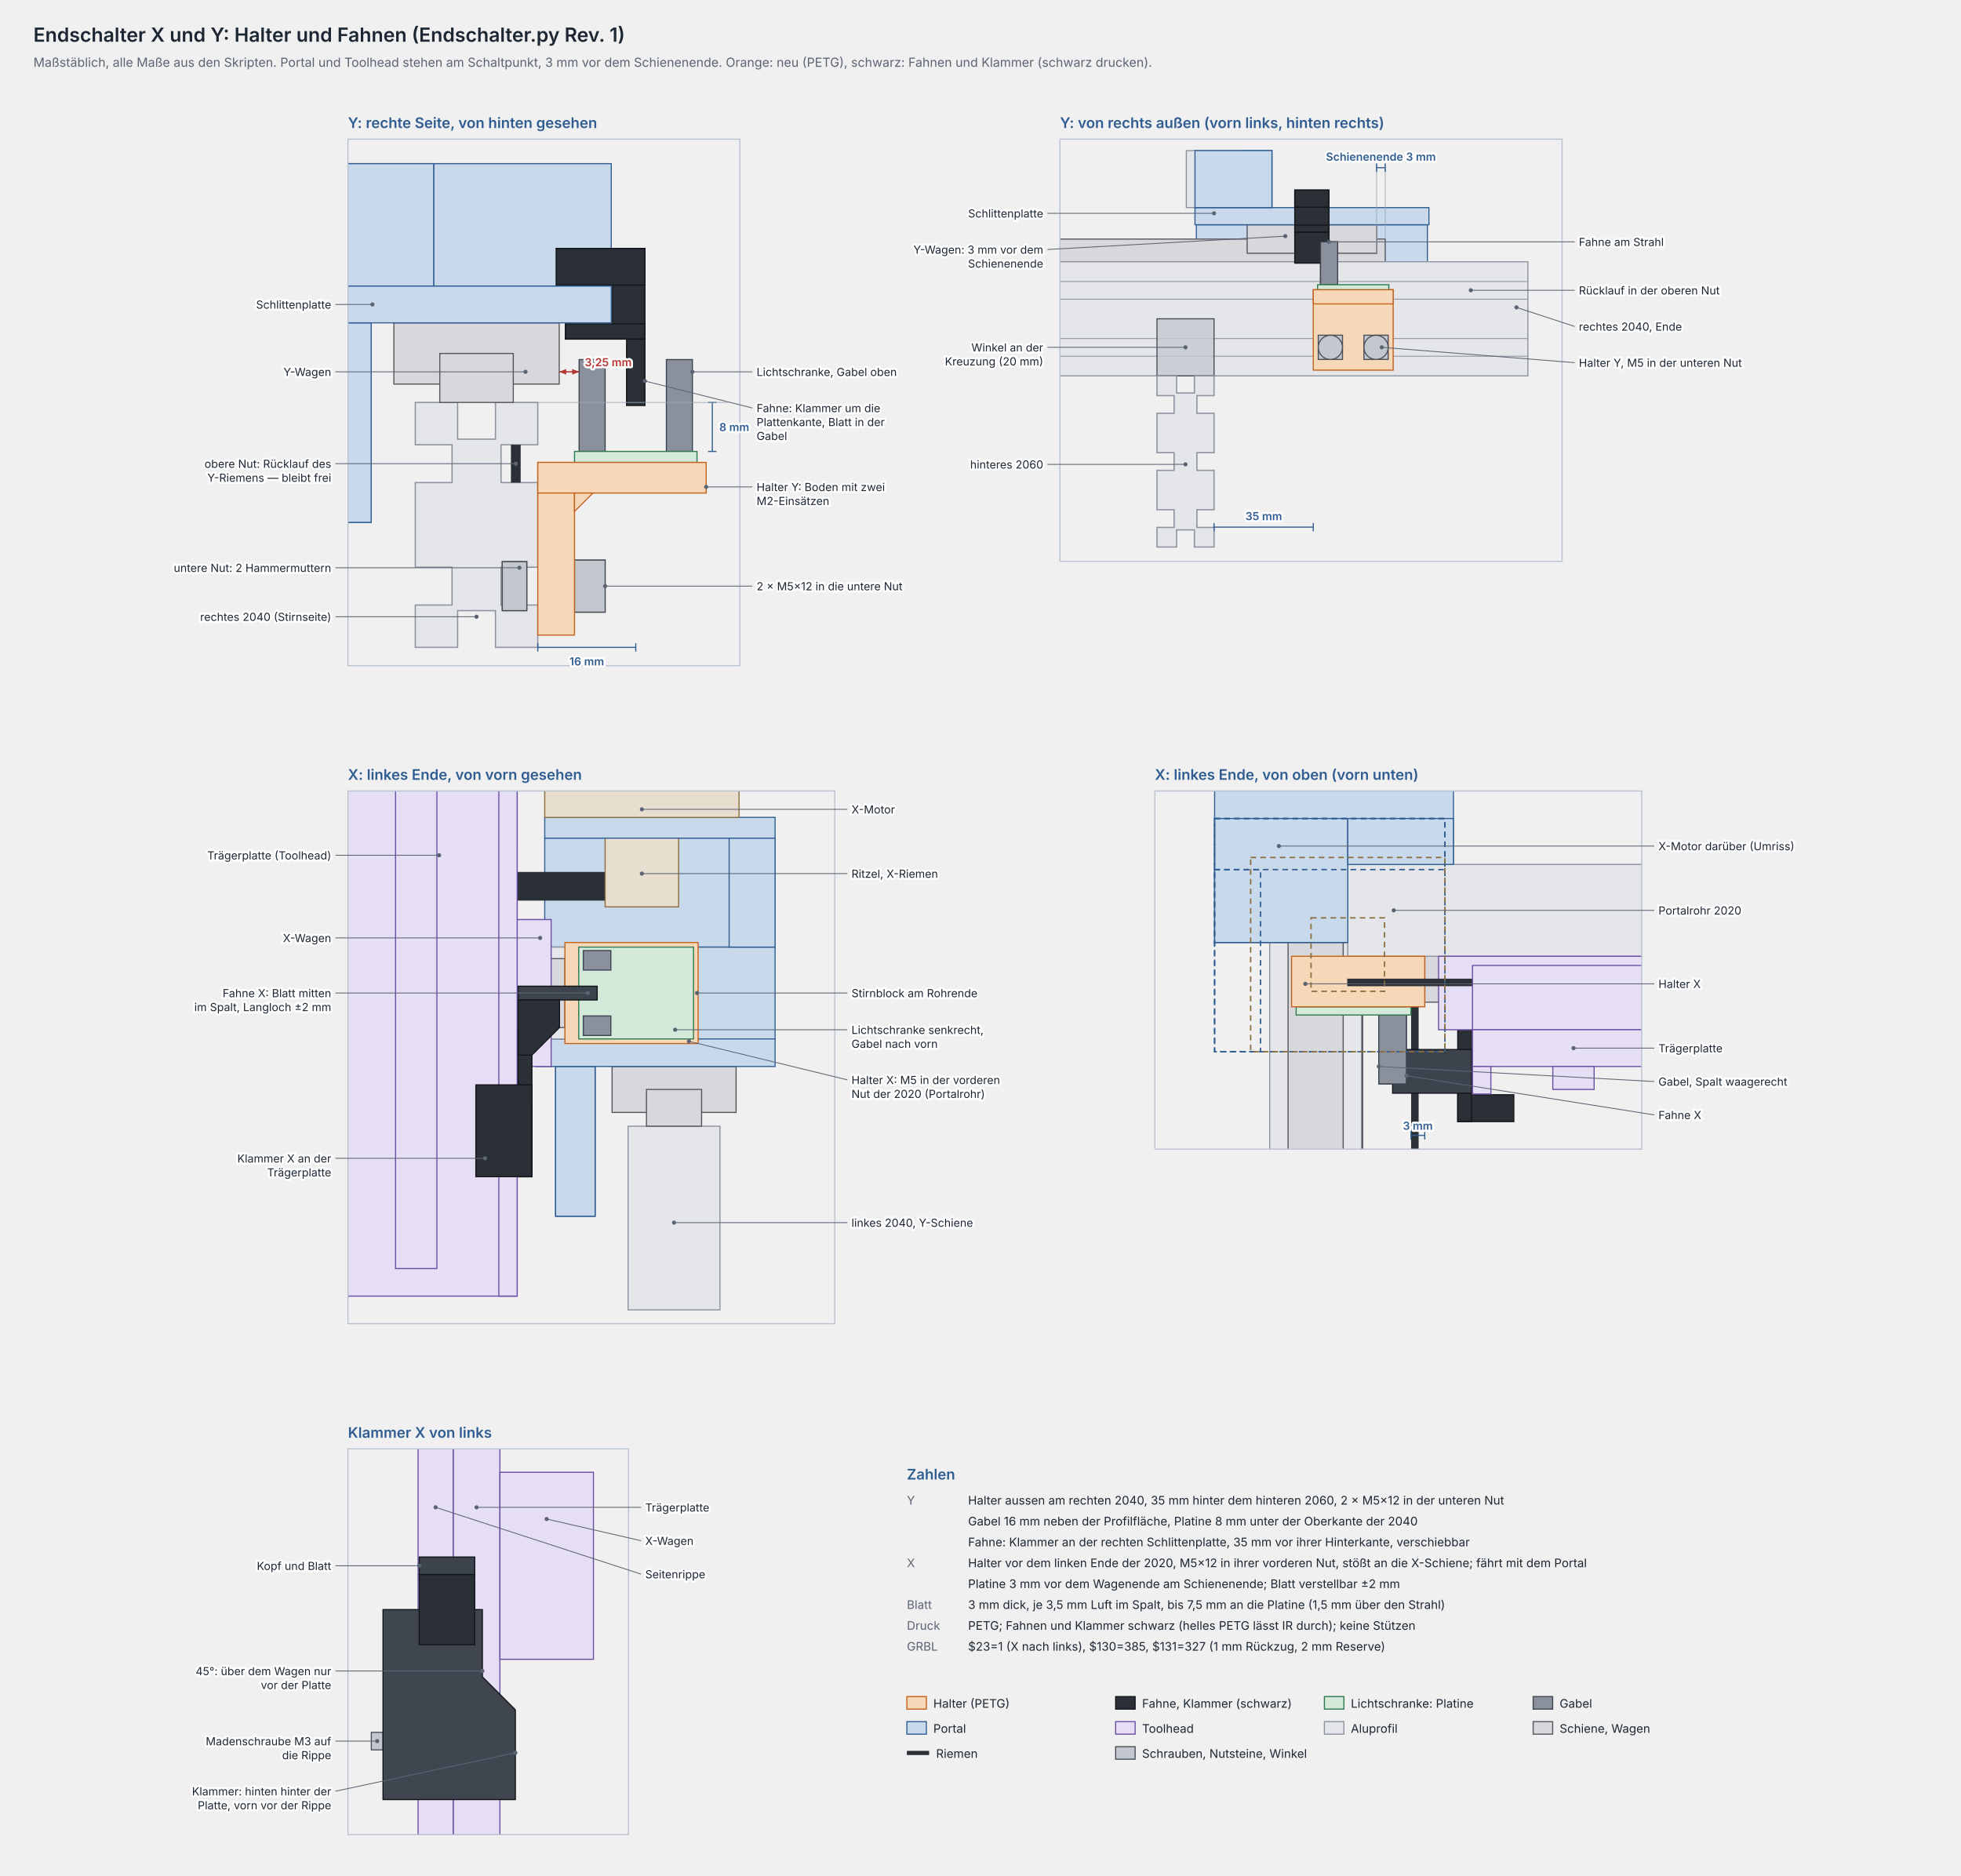
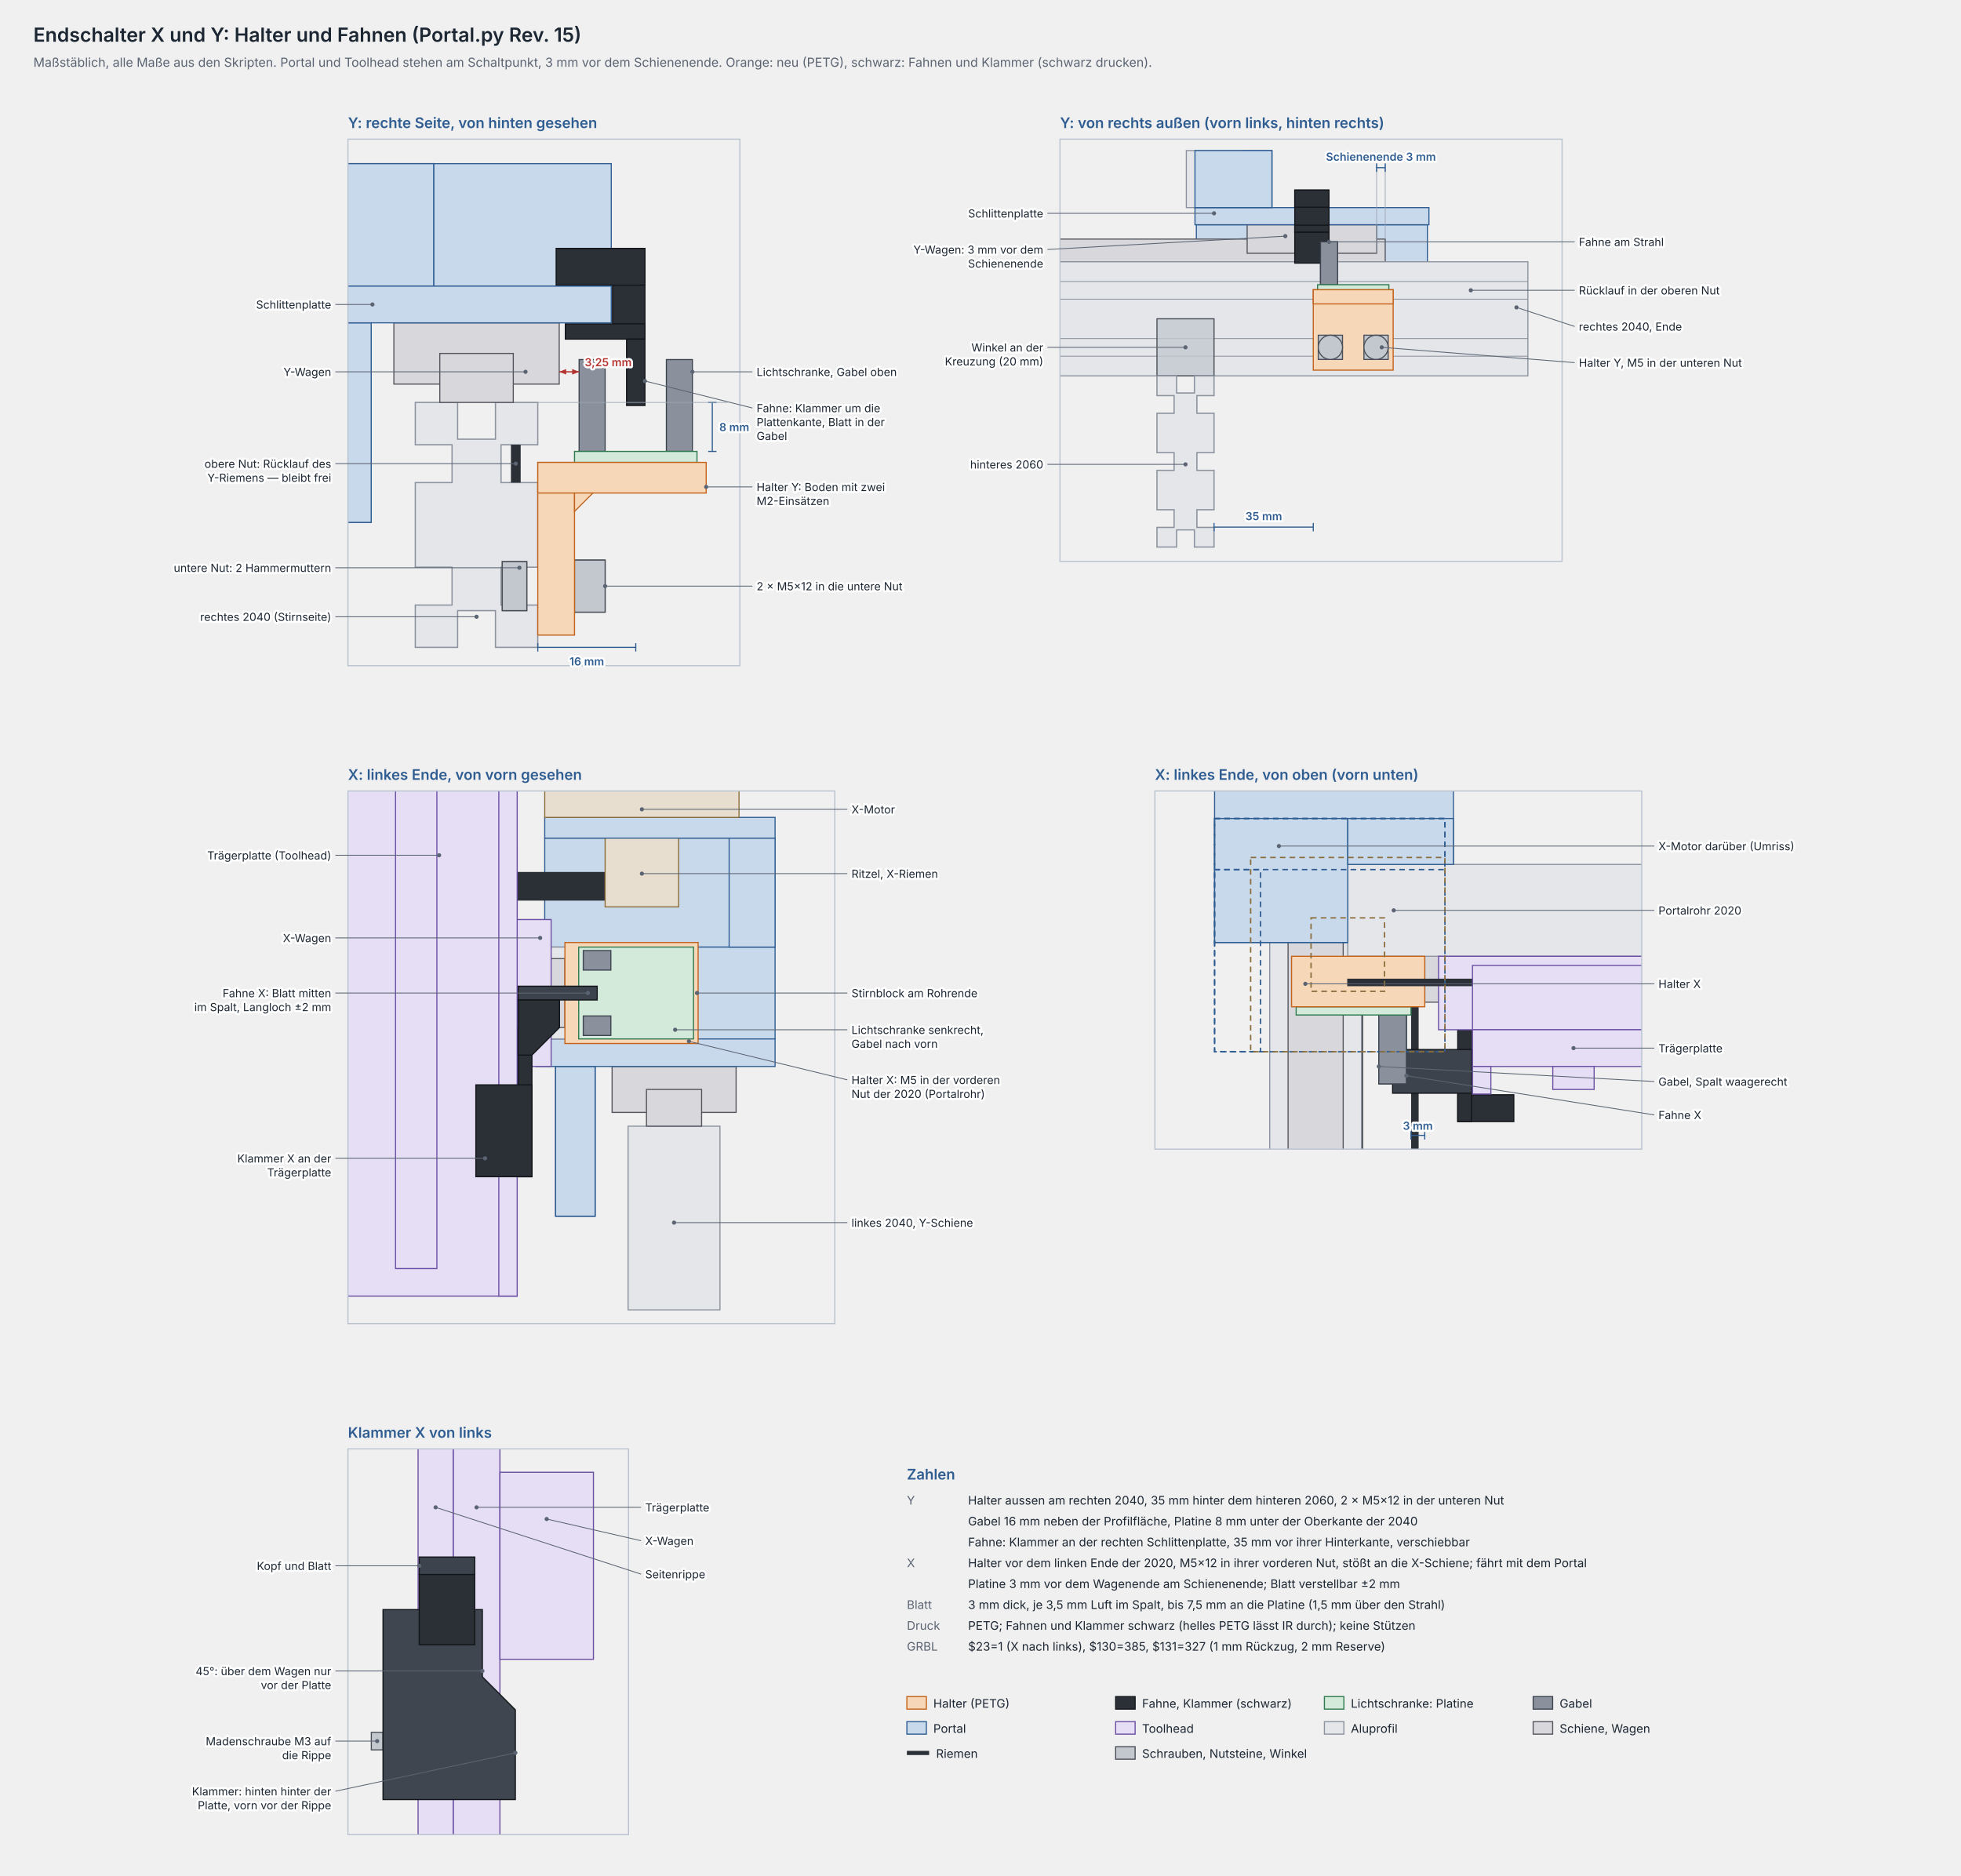
<svg xmlns="http://www.w3.org/2000/svg" width="1409" height="1348" viewBox="0 0 1409 1348" font-family="Inter, Helvetica, Arial, sans-serif">
-   <text x="24.0" y="30.0" font-size="14" fill="#1c2733" text-anchor="start" font-weight="600">Endschalter X und Y: Halter und Fahnen (Endschalter.py Rev. 1)</text>
+   <text x="24.0" y="30.0" font-size="14" fill="#1c2733" text-anchor="start" font-weight="600">Endschalter X und Y: Halter und Fahnen (Portal.py Rev. 15)</text>
  <text x="24.0" y="48.0" font-size="9" fill="#5b6472" text-anchor="start">Maßstäblich, alle Maße aus den Skripten. Portal und Toolhead stehen am Schaltpunkt, 3 mm vor dem Schienenende. Orange: neu (PETG), schwarz: Fahnen und Klammer (schwarz drucken).</text>
  <clipPath id="y1">
    <rect x="250.0" y="100.0" width="281.6" height="378.4" />
  </clipPath>
  <g clip-path="url(#y1)">
    <polygon points="298.4,465.2 328.8,465.2 328.8,438.8 356.0,438.8 356.0,465.2 386.4,465.2 386.4,434.8 360.0,434.8 360.0,407.6 386.4,407.6 386.4,346.8 360.0,346.8 360.0,319.6 386.4,319.6 386.4,289.2 356.0,289.2 356.0,315.6 328.8,315.6 328.8,289.2 298.4,289.2 298.4,319.6 324.8,319.6 324.8,346.8 298.4,346.8 298.4,407.6 324.8,407.6 324.8,434.8 298.4,434.8" fill="#e4e6ea" stroke="#8c939e" stroke-width="0.9" />
    <rect x="-1888.4" y="117.6" width="2200.0" height="88.0" fill="#e4e6ea" stroke="#8c939e" stroke-width="0.8" />
    <rect x="228.9" y="232.0" width="37.8" height="143.4" fill="#c9d9ec" stroke="#2f5d92" stroke-width="0.8" />
    <rect x="311.6" y="117.6" width="127.6" height="88.0" fill="#c9d9ec" stroke="#2f5d92" stroke-width="0.8" />
    <rect x="210.4" y="117.6" width="101.2" height="88.0" fill="#c9d9ec" stroke="#2f5d92" stroke-width="0.8" />
    <rect x="440.1" y="178.5" width="23.3" height="65.1" fill="#2b2f36" stroke="#111418" stroke-width="0.8" />
    <rect x="399.6" y="178.5" width="63.8" height="26.4" fill="#2b2f36" stroke="#111418" stroke-width="0.8" />
    <rect x="406.2" y="232.7" width="57.2" height="11.0" fill="#2b2f36" stroke="#111418" stroke-width="0.8" />
    <rect x="450.2" y="243.7" width="13.2" height="47.7" fill="#2b2f36" stroke="#111418" stroke-width="0.8" />
    <rect x="416.1" y="258.4" width="18.7" height="66.0" fill="#8a919c" stroke="#3d4450" stroke-width="0.8" />
    <rect x="478.8" y="258.4" width="18.7" height="66.0" fill="#8a919c" stroke="#3d4450" stroke-width="0.8" />
    <rect x="412.8" y="402.5" width="22.0" height="37.4" fill="#c3c8cf" stroke="#4a4f57" stroke-width="0.8" />
    <rect x="360.9" y="403.6" width="17.6" height="35.2" fill="#c3c8cf" stroke="#4a4f57" stroke-width="0.8" />
    <rect x="283.0" y="232.0" width="118.8" height="44.0" fill="#d7d7dc" stroke="#55555e" stroke-width="0.8" />
    <rect x="316.0" y="254.0" width="52.8" height="35.2" fill="#d7d7dc" stroke="#55555e" stroke-width="0.8" />
    <rect x="412.8" y="402.5" width="22.0" height="37.4" fill="#c3c8cf" stroke="#4a4f57" stroke-width="0.8" />
    <rect x="412.8" y="324.4" width="88.0" height="7.9" fill="#d3e9da" stroke="#2f7a4f" stroke-width="0.8" />
    <rect x="360.9" y="403.6" width="17.6" height="35.2" fill="#c3c8cf" stroke="#4a4f57" stroke-width="0.8" />
    <rect x="386.4" y="332.3" width="26.4" height="124.1" fill="#f6d7b8" stroke="#c2621b" stroke-width="0.8" />
    <rect x="386.4" y="332.3" width="121.0" height="22.0" fill="#f6d7b8" stroke="#c2621b" stroke-width="0.8" />
    <polygon points="412.8,354.3 426.0,354.3 412.8,367.5" fill="#f6d7b8" stroke="#c2621b" stroke-width="0.8" />
    <rect x="228.9" y="232.0" width="37.8" height="143.4" fill="#c9d9ec" stroke="#2f5d92" stroke-width="0.8" />
    <rect x="210.4" y="205.6" width="228.8" height="26.4" fill="#c9d9ec" stroke="#2f5d92" stroke-width="0.8" />
    <rect x="367.5" y="320.0" width="6.2" height="26.4" fill="#2b2f36" stroke="#2b2f36" stroke-width="0.8" />
  </g>
  <rect x="250.0" y="100.0" width="281.6" height="378.4" fill="none" stroke="#b9c2cf" stroke-width="0.8" />
  <text x="250.0" y="92.0" font-size="10.5" fill="#2f5d92" text-anchor="start" font-weight="600">Y: rechte Seite, von hinten gesehen</text>
  <line x1="267.6" y1="218.8" x2="241.0" y2="218.8" stroke="#5b6472" stroke-width="0.6" />
  <circle cx="267.6" cy="218.8" r="1.5" fill="#5b6472" />
  <text x="238.0" y="221.8" font-size="8.0" fill="#1c2733" text-anchor="end" stroke="#ffffff" stroke-width="3" stroke-linejoin="round" paint-order="stroke">Schlittenplatte</text>
  <line x1="377.6" y1="267.2" x2="241.0" y2="267.2" stroke="#5b6472" stroke-width="0.6" />
  <circle cx="377.6" cy="267.2" r="1.5" fill="#5b6472" />
  <text x="238.0" y="270.2" font-size="8.0" fill="#1c2733" text-anchor="end" stroke="#ffffff" stroke-width="3" stroke-linejoin="round" paint-order="stroke">Y-Wagen</text>
  <line x1="370.6" y1="333.2" x2="241.0" y2="333.2" stroke="#5b6472" stroke-width="0.6" />
  <circle cx="370.6" cy="333.2" r="1.5" fill="#5b6472" />
  <text x="238.0" y="336.2" font-size="8.0" fill="#1c2733" text-anchor="end" stroke="#ffffff" stroke-width="3" stroke-linejoin="round" paint-order="stroke">obere Nut: Rücklauf des</text>
  <text x="238.0" y="346.2" font-size="8.0" fill="#1c2733" text-anchor="end" stroke="#ffffff" stroke-width="3" stroke-linejoin="round" paint-order="stroke">Y-Riemens — bleibt frei</text>
  <line x1="373.2" y1="408.0" x2="241.0" y2="408.0" stroke="#5b6472" stroke-width="0.6" />
  <circle cx="373.2" cy="408.0" r="1.5" fill="#5b6472" />
  <text x="238.0" y="411.0" font-size="8.0" fill="#1c2733" text-anchor="end" stroke="#ffffff" stroke-width="3" stroke-linejoin="round" paint-order="stroke">untere Nut: 2 Hammermuttern</text>
  <line x1="342.4" y1="443.2" x2="241.0" y2="443.2" stroke="#5b6472" stroke-width="0.6" />
  <circle cx="342.4" cy="443.2" r="1.5" fill="#5b6472" />
  <text x="238.0" y="446.2" font-size="8.0" fill="#1c2733" text-anchor="end" stroke="#ffffff" stroke-width="3" stroke-linejoin="round" paint-order="stroke">rechtes 2040 (Stirnseite)</text>
  <line x1="497.5" y1="267.2" x2="540.6" y2="267.2" stroke="#5b6472" stroke-width="0.6" />
  <circle cx="497.5" cy="267.2" r="1.5" fill="#5b6472" />
  <text x="543.6" y="270.2" font-size="8.0" fill="#1c2733" text-anchor="start" stroke="#ffffff" stroke-width="3" stroke-linejoin="round" paint-order="stroke">Lichtschranke, Gabel oben</text>
  <line x1="463.4" y1="273.8" x2="540.6" y2="293.2" stroke="#5b6472" stroke-width="0.6" />
  <circle cx="463.4" cy="273.8" r="1.5" fill="#5b6472" />
  <text x="543.6" y="296.2" font-size="8.0" fill="#1c2733" text-anchor="start" stroke="#ffffff" stroke-width="3" stroke-linejoin="round" paint-order="stroke">Fahne: Klammer um die</text>
  <text x="543.6" y="306.2" font-size="8.0" fill="#1c2733" text-anchor="start" stroke="#ffffff" stroke-width="3" stroke-linejoin="round" paint-order="stroke">Plattenkante, Blatt in der</text>
  <text x="543.6" y="316.2" font-size="8.0" fill="#1c2733" text-anchor="start" stroke="#ffffff" stroke-width="3" stroke-linejoin="round" paint-order="stroke">Gabel</text>
  <line x1="507.4" y1="349.9" x2="540.6" y2="349.9" stroke="#5b6472" stroke-width="0.6" />
  <circle cx="507.4" cy="349.9" r="1.5" fill="#5b6472" />
  <text x="543.6" y="352.9" font-size="8.0" fill="#1c2733" text-anchor="start" stroke="#ffffff" stroke-width="3" stroke-linejoin="round" paint-order="stroke">Halter Y: Boden mit zwei</text>
  <text x="543.6" y="362.9" font-size="8.0" fill="#1c2733" text-anchor="start" stroke="#ffffff" stroke-width="3" stroke-linejoin="round" paint-order="stroke">M2-Einsätzen</text>
  <line x1="434.8" y1="421.2" x2="540.6" y2="421.2" stroke="#5b6472" stroke-width="0.6" />
  <circle cx="434.8" cy="421.2" r="1.5" fill="#5b6472" />
  <text x="543.6" y="424.2" font-size="8.0" fill="#1c2733" text-anchor="start" stroke="#ffffff" stroke-width="3" stroke-linejoin="round" paint-order="stroke">2 × M5×12 in die untere Nut</text>
  <line x1="386.4" y1="465.2" x2="456.8" y2="465.2" stroke="#2f5d92" stroke-width="0.8" />
  <line x1="386.4" y1="462.2" x2="386.4" y2="468.2" stroke="#2f5d92" stroke-width="0.8" />
  <line x1="456.8" y1="462.2" x2="456.8" y2="468.2" stroke="#2f5d92" stroke-width="0.8" />
  <text x="421.6" y="478.2" font-size="8.0" fill="#2f5d92" text-anchor="middle" font-weight="600" stroke="#ffffff" stroke-width="3" stroke-linejoin="round" paint-order="stroke">16 mm</text>
  <line x1="511.8" y1="324.4" x2="511.8" y2="289.2" stroke="#2f5d92" stroke-width="0.8" />
  <line x1="508.8" y1="324.4" x2="514.8" y2="324.4" stroke="#2f5d92" stroke-width="0.8" />
  <line x1="508.8" y1="289.2" x2="514.8" y2="289.2" stroke="#2f5d92" stroke-width="0.8" />
  <text x="516.8" y="309.8" font-size="8.0" fill="#2f5d92" text-anchor="start" font-weight="600" stroke="#ffffff" stroke-width="3" stroke-linejoin="round" paint-order="stroke">8 mm</text>
  <line x1="386.4" y1="289.2" x2="522.8" y2="289.2" stroke="#9aa4b1" stroke-width="0.5" />
  <line x1="401.8" y1="267.2" x2="416.1" y2="267.2" stroke="#b4342f" stroke-width="0.9" />
  <polygon points="401.8,267.2 406.8,265.2 406.8,269.2" fill="#b4342f" />
  <polygon points="416.1,267.2 411.1,269.2 411.1,265.2" fill="#b4342f" />
  <text x="420.1" y="263.2" font-size="8.0" fill="#b4342f" text-anchor="start" font-weight="600" stroke="#ffffff" stroke-width="3" stroke-linejoin="round" paint-order="stroke">3,25 mm</text>
  <clipPath id="y2">
    <rect x="761.6" y="100.0" width="360.8" height="303.4" />
  </clipPath>
  <g clip-path="url(#y2)">
    <rect x="988.7" y="161.5" width="36.9" height="66.8" fill="#c9d9ec" stroke="#2f5d92" stroke-width="0.8" />
    <rect x="859.6" y="161.5" width="36.9" height="66.8" fill="#c9d9ec" stroke="#2f5d92" stroke-width="0.8" />
    <rect x="893.4" y="108.2" width="20.5" height="41.0" fill="#c9d9ec" stroke="#2f5d92" stroke-width="0.8" />
    <rect x="852.4" y="108.2" width="41.0" height="41.0" fill="#e4e6ea" stroke="#8c939e" stroke-width="0.8" />
    <rect x="-29.7" y="171.8" width="1025.0" height="16.4" fill="#d7d7dc" stroke="#55555e" stroke-width="0.8" />
    <rect x="-132.2" y="202.5" width="1207.4" height="12.3" fill="#2b2f36" stroke="#2b2f36" stroke-width="0.8" />
    <rect x="978.5" y="241.4" width="20.5" height="16.4" fill="#c3c8cf" stroke="#4a4f57" stroke-width="0.8" />
    <rect x="945.7" y="241.4" width="20.5" height="16.4" fill="#c3c8cf" stroke="#4a4f57" stroke-width="0.8" />
    <rect x="-132.2" y="188.1" width="1230.0" height="82.0" fill="#e4e6ea" stroke="#8c939e" stroke-width="0.8" />
    <line x1="1097.8" y1="256.0" x2="761.6" y2="256.0" stroke="#8c939e" stroke-width="0.6" />
    <line x1="1097.8" y1="243.3" x2="761.6" y2="243.3" stroke="#8c939e" stroke-width="0.6" />
    <line x1="1097.8" y1="215.0" x2="761.6" y2="215.0" stroke="#8c939e" stroke-width="0.6" />
    <line x1="1097.8" y1="202.3" x2="761.6" y2="202.3" stroke="#8c939e" stroke-width="0.6" />
    <rect x="896.1" y="161.5" width="93.1" height="20.5" fill="#d7d7dc" stroke="#55555e" stroke-width="0.8" />
    <rect x="943.6" y="208.2" width="57.4" height="57.8" fill="#f6d7b8" stroke="#c2621b" stroke-width="0.8" />
    <rect x="948.8" y="173.8" width="12.3" height="30.8" fill="#8a919c" stroke="#3d4450" stroke-width="0.8" />
    <rect x="980.0" y="240.9" width="17.4" height="17.4" fill="#c3c8cf" stroke="#4a4f57" stroke-width="0.8" />
    <rect x="947.2" y="240.9" width="17.4" height="17.4" fill="#c3c8cf" stroke="#4a4f57" stroke-width="0.8" />
    <rect x="858.6" y="149.2" width="168.1" height="12.3" fill="#c9d9ec" stroke="#2f5d92" stroke-width="0.8" />
    <rect x="858.6" y="108.2" width="55.3" height="41.0" fill="#c9d9ec" stroke="#2f5d92" stroke-width="0.8" />
    <rect x="930.3" y="136.6" width="24.6" height="30.3" fill="#2b2f36" stroke="#111418" stroke-width="0.8" />
    <rect x="930.3" y="136.6" width="24.6" height="12.3" fill="#2b2f36" stroke="#111418" stroke-width="0.8" />
    <rect x="930.3" y="161.8" width="24.6" height="5.1" fill="#2b2f36" stroke="#111418" stroke-width="0.8" />
    <rect x="930.3" y="166.9" width="24.6" height="22.2" fill="#2b2f36" stroke="#111418" stroke-width="0.8" />
    <rect x="831.3" y="229.1" width="41.0" height="41.0" fill="#c3c8cf" stroke="#4a4f57" stroke-width="0.8" fill-opacity="0.8" />
    <rect x="948.8" y="173.8" width="12.3" height="30.8" fill="#8a919c" stroke="#3d4450" stroke-width="0.8" />
    <rect x="946.7" y="204.6" width="51.2" height="3.7" fill="#d3e9da" stroke="#2f7a4f" stroke-width="0.8" />
    <rect x="943.6" y="208.2" width="57.4" height="10.2" fill="#f6d7b8" stroke="#c2621b" stroke-width="0.8" />
    <polygon points="872.3,393.1 858.2,393.1 858.2,380.8 845.4,380.8 845.4,393.1 831.3,393.1 831.3,379.0 843.6,379.0 843.6,366.3 831.3,366.3 831.3,338.0 843.6,338.0 843.6,325.3 831.3,325.3 831.3,297.0 843.6,297.0 843.6,284.3 831.3,284.3 831.3,270.1 845.4,270.1 845.4,282.4 858.2,282.4 858.2,270.1 872.3,270.1 872.3,284.3 860.0,284.3 860.0,297.0 872.3,297.0 872.3,325.3 860.0,325.3 860.0,338.0 872.3,338.0 872.3,366.3 860.0,366.3 860.0,379.0 872.3,379.0" fill="#e4e6ea" stroke="#8c939e" stroke-width="0.9" />
    <circle cx="988.7" cy="249.6" r="8.7" fill="#c3c8cf" stroke="#4a4f57" stroke-width="0.8" />
    <circle cx="955.9" cy="249.6" r="8.7" fill="#c3c8cf" stroke="#4a4f57" stroke-width="0.8" />
  </g>
  <rect x="761.6" y="100.0" width="360.8" height="303.4" fill="none" stroke="#b9c2cf" stroke-width="0.8" />
  <text x="761.6" y="92.0" font-size="10.5" fill="#2f5d92" text-anchor="start" font-weight="600">Y: von rechts außen (vorn links, hinten rechts)</text>
  <line x1="872.3" y1="153.3" x2="752.6" y2="153.3" stroke="#5b6472" stroke-width="0.6" />
  <circle cx="872.3" cy="153.3" r="1.5" fill="#5b6472" />
  <text x="749.6" y="156.3" font-size="8.0" fill="#1c2733" text-anchor="end" stroke="#ffffff" stroke-width="3" stroke-linejoin="round" paint-order="stroke">Schlittenplatte</text>
  <line x1="923.5" y1="169.7" x2="752.6" y2="179.3" stroke="#5b6472" stroke-width="0.6" />
  <circle cx="923.5" cy="169.7" r="1.5" fill="#5b6472" />
  <text x="749.6" y="182.3" font-size="8.0" fill="#1c2733" text-anchor="end" stroke="#ffffff" stroke-width="3" stroke-linejoin="round" paint-order="stroke">Y-Wagen: 3 mm vor dem</text>
  <text x="749.6" y="192.3" font-size="8.0" fill="#1c2733" text-anchor="end" stroke="#ffffff" stroke-width="3" stroke-linejoin="round" paint-order="stroke">Schienenende</text>
  <line x1="851.8" y1="249.6" x2="752.6" y2="249.6" stroke="#5b6472" stroke-width="0.6" />
  <circle cx="851.8" cy="249.6" r="1.5" fill="#5b6472" />
  <text x="749.6" y="252.6" font-size="8.0" fill="#1c2733" text-anchor="end" stroke="#ffffff" stroke-width="3" stroke-linejoin="round" paint-order="stroke">Winkel an der</text>
  <text x="749.6" y="262.6" font-size="8.0" fill="#1c2733" text-anchor="end" stroke="#ffffff" stroke-width="3" stroke-linejoin="round" paint-order="stroke">Kreuzung (20 mm)</text>
  <line x1="851.8" y1="333.7" x2="752.6" y2="333.7" stroke="#5b6472" stroke-width="0.6" />
  <circle cx="851.8" cy="333.7" r="1.5" fill="#5b6472" />
  <text x="749.6" y="336.7" font-size="8.0" fill="#1c2733" text-anchor="end" stroke="#ffffff" stroke-width="3" stroke-linejoin="round" paint-order="stroke">hinteres 2060</text>
  <line x1="954.9" y1="173.8" x2="1131.4" y2="173.8" stroke="#5b6472" stroke-width="0.6" />
  <circle cx="954.9" cy="173.8" r="1.5" fill="#5b6472" />
  <text x="1134.4" y="176.8" font-size="8.0" fill="#1c2733" text-anchor="start" stroke="#ffffff" stroke-width="3" stroke-linejoin="round" paint-order="stroke">Fahne am Strahl</text>
  <line x1="1056.8" y1="208.6" x2="1131.4" y2="208.6" stroke="#5b6472" stroke-width="0.6" />
  <circle cx="1056.8" cy="208.6" r="1.5" fill="#5b6472" />
  <text x="1134.4" y="211.6" font-size="8.0" fill="#1c2733" text-anchor="start" stroke="#ffffff" stroke-width="3" stroke-linejoin="round" paint-order="stroke">Rücklauf in der oberen Nut</text>
  <line x1="1089.6" y1="220.9" x2="1131.4" y2="234.6" stroke="#5b6472" stroke-width="0.6" />
  <circle cx="1089.6" cy="220.9" r="1.5" fill="#5b6472" />
  <text x="1134.4" y="237.6" font-size="8.0" fill="#1c2733" text-anchor="start" stroke="#ffffff" stroke-width="3" stroke-linejoin="round" paint-order="stroke">rechtes 2040, Ende</text>
  <line x1="992.8" y1="249.6" x2="1131.4" y2="260.6" stroke="#5b6472" stroke-width="0.6" />
  <circle cx="992.8" cy="249.6" r="1.5" fill="#5b6472" />
  <text x="1134.4" y="263.6" font-size="8.0" fill="#1c2733" text-anchor="start" stroke="#ffffff" stroke-width="3" stroke-linejoin="round" paint-order="stroke">Halter Y, M5 in der unteren Nut</text>
  <line x1="943.6" y1="378.8" x2="872.3" y2="378.8" stroke="#2f5d92" stroke-width="0.8" />
  <line x1="943.6" y1="375.8" x2="943.6" y2="381.8" stroke="#2f5d92" stroke-width="0.8" />
  <line x1="872.3" y1="375.8" x2="872.3" y2="381.8" stroke="#2f5d92" stroke-width="0.8" />
  <text x="908.0" y="373.8" font-size="8.0" fill="#2f5d92" text-anchor="middle" font-weight="600" stroke="#ffffff" stroke-width="3" stroke-linejoin="round" paint-order="stroke">35 mm</text>
  <line x1="995.3" y1="171.8" x2="995.3" y2="117.4" stroke="#9aa4b1" stroke-width="0.5" />
  <line x1="989.1" y1="182.0" x2="989.1" y2="117.4" stroke="#9aa4b1" stroke-width="0.5" />
  <line x1="995.3" y1="120.5" x2="989.1" y2="120.5" stroke="#2f5d92" stroke-width="0.8" />
  <line x1="995.3" y1="117.5" x2="995.3" y2="123.5" stroke="#2f5d92" stroke-width="0.8" />
  <line x1="989.1" y1="117.5" x2="989.1" y2="123.5" stroke="#2f5d92" stroke-width="0.8" />
  <text x="992.2" y="115.5" font-size="8.0" fill="#2f5d92" text-anchor="middle" font-weight="600" stroke="#ffffff" stroke-width="3" stroke-linejoin="round" paint-order="stroke">Schienenende 3 mm</text>
  <clipPath id="x3">
    <rect x="250.0" y="568.4" width="349.8" height="382.8" />
  </clipPath>
  <g clip-path="url(#x3)">
    <rect x="399.2" y="766.4" width="28.4" height="107.6" fill="#c9d9ec" stroke="#2f5d92" stroke-width="0.8" />
    <rect x="439.8" y="766.4" width="89.1" height="33.0" fill="#d7d7dc" stroke="#55555e" stroke-width="0.8" />
    <rect x="385.3" y="680.6" width="75.9" height="66.0" fill="#c9d9ec" stroke="#2f5d92" stroke-width="0.8" />
    <rect x="391.4" y="602.2" width="165.5" height="78.4" fill="#c9d9ec" stroke="#2f5d92" stroke-width="0.8" />
    <rect x="399.2" y="766.4" width="28.4" height="107.6" fill="#c9d9ec" stroke="#2f5d92" stroke-width="0.8" />
    <rect x="461.2" y="680.6" width="95.7" height="66.0" fill="#c9d9ec" stroke="#2f5d92" stroke-width="0.8" />
    <rect x="385.3" y="746.6" width="171.6" height="19.8" fill="#c9d9ec" stroke="#2f5d92" stroke-width="0.8" />
    <rect x="-1188.8" y="680.6" width="1650.0" height="66.0" fill="#e4e6ea" stroke="#8c939e" stroke-width="0.8" />
    <rect x="408.4" y="704.0" width="51.1" height="19.1" fill="#f6d7b8" stroke="#c2621b" stroke-width="0.8" />
    <rect x="371.6" y="627.0" width="89.6" height="19.8" fill="#2b2f36" stroke="#2b2f36" stroke-width="0.8" />
    <rect x="434.8" y="598.9" width="52.8" height="52.8" fill="#e8ded0" stroke="#8a6d3b" stroke-width="0.8" />
    <rect x="-1079.1" y="688.9" width="1485.0" height="49.5" fill="#d7d7dc" stroke="#55555e" stroke-width="0.8" />
    <rect x="405.9" y="677.3" width="95.7" height="72.6" fill="#f6d7b8" stroke="#c2621b" stroke-width="0.8" />
    <rect x="415.8" y="680.6" width="82.5" height="66.0" fill="#d3e9da" stroke="#2f7a4f" stroke-width="0.8" />
    <rect x="341.9" y="794.9" width="40.3" height="50.7" fill="#2b2f36" stroke="#111418" stroke-width="0.8" />
    <rect x="202.0" y="660.8" width="194.0" height="105.6" fill="#e6def5" stroke="#6a4fa3" stroke-width="0.8" />
    <rect x="226.4" y="608.0" width="145.2" height="52.8" fill="#e6def5" stroke="#6a4fa3" stroke-width="0.8" />
    <rect x="523.9" y="602.2" width="33.0" height="78.4" fill="#c9d9ec" stroke="#2f5d92" stroke-width="0.8" />
    <rect x="391.4" y="587.4" width="165.5" height="14.9" fill="#c9d9ec" stroke="#2f5d92" stroke-width="0.8" />
    <rect x="391.4" y="465.3" width="139.6" height="122.1" fill="#e8ded0" stroke="#8a6d3b" stroke-width="0.8" />
    <rect x="226.4" y="334.1" width="145.2" height="597.3" fill="#e6def5" stroke="#6a4fa3" stroke-width="0.8" />
    <rect x="419.1" y="730.1" width="19.8" height="14.0" fill="#8a919c" stroke="#3d4450" stroke-width="0.8" />
    <rect x="419.1" y="683.1" width="19.8" height="14.0" fill="#8a919c" stroke="#3d4450" stroke-width="0.8" />
    <rect x="284.2" y="251.6" width="29.7" height="660.0" fill="#e6def5" stroke="#6a4fa3" stroke-width="0.8" />
    <rect x="372.3" y="708.7" width="56.8" height="9.9" fill="#3d434c" stroke="#111418" stroke-width="0.8" />
    <rect x="358.4" y="235.1" width="13.2" height="696.3" fill="#e6def5" stroke="#6a4fa3" stroke-width="0.8" />
    <rect x="372.3" y="738.4" width="9.9" height="107.2" fill="#2b2f36" stroke="#111418" stroke-width="0.8" />
    <rect x="341.9" y="779.6" width="40.3" height="66.0" fill="#2b2f36" stroke="#111418" stroke-width="0.8" />
    <polygon points="372.3,718.6 402.0,718.6 402.0,738.4 382.2,758.2 372.3,758.2" fill="#2b2f36" stroke="#111418" stroke-width="0.8" />
    <rect x="451.3" y="809.3" width="66.0" height="132.0" fill="#e4e6ea" stroke="#8c939e" stroke-width="0.8" />
    <rect x="464.5" y="782.9" width="39.6" height="26.4" fill="#d7d7dc" stroke="#55555e" stroke-width="0.8" />
  </g>
  <rect x="250.0" y="568.4" width="349.8" height="382.8" fill="none" stroke="#b9c2cf" stroke-width="0.8" />
  <text x="250.0" y="560.4" font-size="10.5" fill="#2f5d92" text-anchor="start" font-weight="600">X: linkes Ende, von vorn gesehen</text>
  <line x1="315.5" y1="614.6" x2="241.0" y2="614.6" stroke="#5b6472" stroke-width="0.6" />
  <circle cx="315.5" cy="614.6" r="1.5" fill="#5b6472" />
  <text x="238.0" y="617.6" font-size="8.0" fill="#1c2733" text-anchor="end" stroke="#ffffff" stroke-width="3" stroke-linejoin="round" paint-order="stroke">Trägerplatte (Toolhead)</text>
  <line x1="388.1" y1="674.0" x2="241.0" y2="674.0" stroke="#5b6472" stroke-width="0.6" />
  <circle cx="388.1" cy="674.0" r="1.5" fill="#5b6472" />
  <text x="238.0" y="677.0" font-size="8.0" fill="#1c2733" text-anchor="end" stroke="#ffffff" stroke-width="3" stroke-linejoin="round" paint-order="stroke">X-Wagen</text>
  <line x1="422.4" y1="713.6" x2="241.0" y2="713.6" stroke="#5b6472" stroke-width="0.6" />
  <circle cx="422.4" cy="713.6" r="1.5" fill="#5b6472" />
  <text x="238.0" y="716.6" font-size="8.0" fill="#1c2733" text-anchor="end" stroke="#ffffff" stroke-width="3" stroke-linejoin="round" paint-order="stroke">Fahne X: Blatt mitten</text>
  <text x="238.0" y="726.6" font-size="8.0" fill="#1c2733" text-anchor="end" stroke="#ffffff" stroke-width="3" stroke-linejoin="round" paint-order="stroke">im Spalt, Langloch ±2 mm</text>
  <line x1="348.5" y1="832.4" x2="241.0" y2="832.4" stroke="#5b6472" stroke-width="0.6" />
  <circle cx="348.5" cy="832.4" r="1.5" fill="#5b6472" />
  <text x="238.0" y="835.4" font-size="8.0" fill="#1c2733" text-anchor="end" stroke="#ffffff" stroke-width="3" stroke-linejoin="round" paint-order="stroke">Klammer X an der</text>
  <text x="238.0" y="845.4" font-size="8.0" fill="#1c2733" text-anchor="end" stroke="#ffffff" stroke-width="3" stroke-linejoin="round" paint-order="stroke">Trägerplatte</text>
  <line x1="461.2" y1="581.6" x2="608.8" y2="581.6" stroke="#5b6472" stroke-width="0.6" />
  <circle cx="461.2" cy="581.6" r="1.5" fill="#5b6472" />
  <text x="611.8" y="584.6" font-size="8.0" fill="#1c2733" text-anchor="start" stroke="#ffffff" stroke-width="3" stroke-linejoin="round" paint-order="stroke">X-Motor</text>
  <line x1="461.2" y1="627.8" x2="608.8" y2="627.8" stroke="#5b6472" stroke-width="0.6" />
  <circle cx="461.2" cy="627.8" r="1.5" fill="#5b6472" />
  <text x="611.8" y="630.8" font-size="8.0" fill="#1c2733" text-anchor="start" stroke="#ffffff" stroke-width="3" stroke-linejoin="round" paint-order="stroke">Ritzel, X-Riemen</text>
  <line x1="500.8" y1="713.6" x2="608.8" y2="713.6" stroke="#5b6472" stroke-width="0.6" />
  <circle cx="500.8" cy="713.6" r="1.5" fill="#5b6472" />
  <text x="611.8" y="716.6" font-size="8.0" fill="#1c2733" text-anchor="start" stroke="#ffffff" stroke-width="3" stroke-linejoin="round" paint-order="stroke">Stirnblock am Rohrende</text>
  <line x1="485.1" y1="740.0" x2="608.8" y2="740.0" stroke="#5b6472" stroke-width="0.6" />
  <circle cx="485.1" cy="740.0" r="1.5" fill="#5b6472" />
  <text x="611.8" y="743.0" font-size="8.0" fill="#1c2733" text-anchor="start" stroke="#ffffff" stroke-width="3" stroke-linejoin="round" paint-order="stroke">Lichtschranke senkrecht,</text>
  <text x="611.8" y="753.0" font-size="8.0" fill="#1c2733" text-anchor="start" stroke="#ffffff" stroke-width="3" stroke-linejoin="round" paint-order="stroke">Gabel nach vorn</text>
  <line x1="495.0" y1="748.3" x2="608.8" y2="776.0" stroke="#5b6472" stroke-width="0.6" />
  <circle cx="495.0" cy="748.3" r="1.5" fill="#5b6472" />
  <text x="611.8" y="779.0" font-size="8.0" fill="#1c2733" text-anchor="start" stroke="#ffffff" stroke-width="3" stroke-linejoin="round" paint-order="stroke">Halter X: M5 in der vorderen</text>
  <text x="611.8" y="789.0" font-size="8.0" fill="#1c2733" text-anchor="start" stroke="#ffffff" stroke-width="3" stroke-linejoin="round" paint-order="stroke">Nut der 2020 (Portalrohr)</text>
  <line x1="484.3" y1="878.6" x2="608.8" y2="878.6" stroke="#5b6472" stroke-width="0.6" />
  <circle cx="484.3" cy="878.6" r="1.5" fill="#5b6472" />
  <text x="611.8" y="881.6" font-size="8.0" fill="#1c2733" text-anchor="start" stroke="#ffffff" stroke-width="3" stroke-linejoin="round" paint-order="stroke">linkes 2040, Y-Schiene</text>
  <clipPath id="x4">
    <rect x="829.8" y="568.4" width="349.8" height="257.4" />
  </clipPath>
  <g clip-path="url(#x4)">
    <rect x="1014.3" y="-910.0" width="4.6" height="3300.0" fill="#2b2f36" stroke="#2b2f36" stroke-width="0.8" />
    <rect x="974.4" y="-910.0" width="4.6" height="3300.0" fill="#2b2f36" stroke="#2b2f36" stroke-width="0.8" />
    <rect x="912.3" y="-910.0" width="66.0" height="3300.0" fill="#e4e6ea" stroke="#8c939e" stroke-width="0.8" />
    <rect x="1047.4" y="731.3" width="40.3" height="8.2" fill="#2b2f36" stroke="#111418" stroke-width="0.8" />
    <rect x="925.5" y="-910.0" width="39.6" height="3300.0" fill="#d7d7dc" stroke="#55555e" stroke-width="0.8" />
    <rect x="1047.4" y="786.7" width="40.3" height="19.3" fill="#2b2f36" stroke="#111418" stroke-width="0.8" />
    <rect x="900.8" y="467.1" width="89.1" height="149.8" fill="#d7d7dc" stroke="#55555e" stroke-width="0.8" />
    <rect x="1002.0" y="616.3" width="28.4" height="59.4" fill="#c9d9ec" stroke="#2f5d92" stroke-width="0.8" />
    <rect x="1002.0" y="408.4" width="28.4" height="59.4" fill="#c9d9ec" stroke="#2f5d92" stroke-width="0.8" />
    <rect x="872.7" y="406.7" width="171.6" height="270.6" fill="#c9d9ec" stroke="#2f5d92" stroke-width="0.8" />
    <rect x="1047.4" y="731.3" width="9.9" height="74.7" fill="#2b2f36" stroke="#111418" stroke-width="0.8" />
    <rect x="990.7" y="729.4" width="19.8" height="49.5" fill="#8a919c" stroke="#3d4450" stroke-width="0.8" />
    <rect x="1000.6" y="754.2" width="56.8" height="31.4" fill="#3d434c" stroke="#111418" stroke-width="0.8" />
    <rect x="970.0" y="680.6" width="51.1" height="6.6" fill="#f6d7b8" stroke="#c2621b" stroke-width="0.8" />
    <rect x="1023.7" y="687.2" width="1485.0" height="33.0" fill="#d7d7dc" stroke="#55555e" stroke-width="0.8" />
    <rect x="990.7" y="729.4" width="19.8" height="49.5" fill="#8a919c" stroke="#3d4450" stroke-width="0.8" />
    <rect x="968.4" y="621.2" width="1650.0" height="66.0" fill="#e4e6ea" stroke="#8c939e" stroke-width="0.8" />
    <rect x="872.7" y="588.2" width="95.7" height="89.1" fill="#c9d9ec" stroke="#2f5d92" stroke-width="0.8" />
    <rect x="968.4" y="588.2" width="75.9" height="33.0" fill="#c9d9ec" stroke="#2f5d92" stroke-width="0.8" />
    <rect x="931.3" y="723.5" width="82.5" height="5.9" fill="#d3e9da" stroke="#2f7a4f" stroke-width="0.8" />
    <rect x="928.0" y="687.2" width="95.7" height="36.3" fill="#f6d7b8" stroke="#c2621b" stroke-width="0.8" />
    <rect x="1033.6" y="687.2" width="194.0" height="52.8" fill="#e6def5" stroke="#6a4fa3" stroke-width="0.8" />
    <rect x="968.4" y="703.7" width="89.6" height="4.6" fill="#2b2f36" stroke="#2b2f36" stroke-width="0.8" />
    <rect x="1058.0" y="693.8" width="145.2" height="46.2" fill="#e6def5" stroke="#6a4fa3" stroke-width="0.8" />
    <rect x="872.7" y="588.2" width="165.5" height="36.7" fill="none" stroke="#2f5d92" stroke-width="1.0" stroke-dasharray="4 3" />
    <rect x="872.7" y="624.9" width="33.0" height="130.8" fill="none" stroke="#2f5d92" stroke-width="1.0" stroke-dasharray="4 3" />
    <rect x="942.0" y="659.6" width="52.8" height="52.8" fill="none" stroke="#8a6d3b" stroke-width="1.0" stroke-dasharray="4 3" />
    <rect x="872.7" y="588.2" width="165.5" height="167.6" fill="none" stroke="#2f5d92" stroke-width="1.0" stroke-dasharray="4 3" />
    <rect x="898.6" y="616.2" width="139.6" height="139.6" fill="none" stroke="#8a6d3b" stroke-width="1.0" stroke-dasharray="4 3" />
    <rect x="1058.0" y="740.0" width="145.2" height="26.4" fill="#e6def5" stroke="#6a4fa3" stroke-width="0.8" />
    <rect x="1115.7" y="766.4" width="29.7" height="16.5" fill="#e6def5" stroke="#6a4fa3" stroke-width="0.8" />
    <rect x="1058.0" y="766.4" width="13.2" height="19.8" fill="#e6def5" stroke="#6a4fa3" stroke-width="0.8" />
  </g>
  <rect x="829.8" y="568.4" width="349.8" height="257.4" fill="none" stroke="#b9c2cf" stroke-width="0.8" />
  <text x="829.8" y="560.4" font-size="10.5" fill="#2f5d92" text-anchor="start" font-weight="600">X: linkes Ende, von oben (vorn unten)</text>
  <line x1="918.9" y1="608.0" x2="1188.6" y2="608.0" stroke="#5b6472" stroke-width="0.6" />
  <circle cx="918.9" cy="608.0" r="1.5" fill="#5b6472" />
  <text x="1191.6" y="611.0" font-size="8.0" fill="#1c2733" text-anchor="start" stroke="#ffffff" stroke-width="3" stroke-linejoin="round" paint-order="stroke">X-Motor darüber (Umriss)</text>
  <line x1="1001.4" y1="654.2" x2="1188.6" y2="654.2" stroke="#5b6472" stroke-width="0.6" />
  <circle cx="1001.4" cy="654.2" r="1.5" fill="#5b6472" />
  <text x="1191.6" y="657.2" font-size="8.0" fill="#1c2733" text-anchor="start" stroke="#ffffff" stroke-width="3" stroke-linejoin="round" paint-order="stroke">Portalrohr 2020</text>
  <line x1="937.9" y1="707.0" x2="1188.6" y2="707.0" stroke="#5b6472" stroke-width="0.6" />
  <circle cx="937.9" cy="707.0" r="1.5" fill="#5b6472" />
  <text x="1191.6" y="710.0" font-size="8.0" fill="#1c2733" text-anchor="start" stroke="#ffffff" stroke-width="3" stroke-linejoin="round" paint-order="stroke">Halter X</text>
  <line x1="1130.6" y1="753.2" x2="1188.6" y2="753.2" stroke="#5b6472" stroke-width="0.6" />
  <circle cx="1130.6" cy="753.2" r="1.5" fill="#5b6472" />
  <text x="1191.6" y="756.2" font-size="8.0" fill="#1c2733" text-anchor="start" stroke="#ffffff" stroke-width="3" stroke-linejoin="round" paint-order="stroke">Trägerplatte</text>
  <line x1="990.7" y1="766.4" x2="1188.6" y2="777.2" stroke="#5b6472" stroke-width="0.6" />
  <circle cx="990.7" cy="766.4" r="1.5" fill="#5b6472" />
  <text x="1191.6" y="780.2" font-size="8.0" fill="#1c2733" text-anchor="start" stroke="#ffffff" stroke-width="3" stroke-linejoin="round" paint-order="stroke">Gabel, Spalt waagerecht</text>
  <line x1="1010.5" y1="773.0" x2="1188.6" y2="801.2" stroke="#5b6472" stroke-width="0.6" />
  <circle cx="1010.5" cy="773.0" r="1.5" fill="#5b6472" />
  <text x="1191.6" y="804.2" font-size="8.0" fill="#1c2733" text-anchor="start" stroke="#ffffff" stroke-width="3" stroke-linejoin="round" paint-order="stroke">Fahne X</text>
  <line x1="1013.8" y1="815.9" x2="1023.7" y2="815.9" stroke="#2f5d92" stroke-width="0.8" />
  <line x1="1013.8" y1="812.9" x2="1013.8" y2="818.9" stroke="#2f5d92" stroke-width="0.8" />
  <line x1="1023.7" y1="812.9" x2="1023.7" y2="818.9" stroke="#2f5d92" stroke-width="0.8" />
  <text x="1018.7" y="811.9" font-size="8.0" fill="#2f5d92" text-anchor="middle" font-weight="600" stroke="#ffffff" stroke-width="3" stroke-linejoin="round" paint-order="stroke">3 mm</text>
  <clipPath id="x5">
    <rect x="250.0" y="1041.2" width="201.6" height="277.2" />
  </clipPath>
  <g clip-path="url(#x5)">
    <rect x="266.8" y="1244.9" width="8.4" height="12.6" fill="#c3c8cf" stroke="#4a4f57" stroke-width="0.8" />
    <rect x="325.6" y="642.2" width="33.6" height="760.2" fill="#e6def5" stroke="#6a4fa3" stroke-width="0.8" />
    <rect x="300.4" y="516.2" width="25.2" height="886.2" fill="#e6def5" stroke="#6a4fa3" stroke-width="0.8" />
    <rect x="359.2" y="1058.0" width="67.2" height="134.4" fill="#e6def5" stroke="#6a4fa3" stroke-width="0.8" />
    <polygon points="370.3,1293.2 275.2,1293.2 275.2,1156.7 346.6,1156.7 346.6,1205.0 370.3,1228.7" fill="#40464f" stroke="#111418" stroke-width="0.8" />
    <rect x="301.2" y="1118.9" width="39.9" height="12.6" fill="#3d434c" stroke="#111418" stroke-width="0.8" />
    <rect x="301.2" y="1131.5" width="39.9" height="50.4" fill="#2b2f36" stroke="#111418" stroke-width="0.8" />
  </g>
  <rect x="250.0" y="1041.2" width="201.6" height="277.2" fill="none" stroke="#b9c2cf" stroke-width="0.8" />
  <text x="250.0" y="1033.2" font-size="10.5" fill="#2f5d92" text-anchor="start" font-weight="600">Klammer X von links</text>
  <line x1="342.4" y1="1083.2" x2="460.6" y2="1083.2" stroke="#5b6472" stroke-width="0.6" />
  <circle cx="342.4" cy="1083.2" r="1.5" fill="#5b6472" />
  <text x="463.6" y="1086.2" font-size="8.0" fill="#1c2733" text-anchor="start" stroke="#ffffff" stroke-width="3" stroke-linejoin="round" paint-order="stroke">Trägerplatte</text>
  <line x1="392.8" y1="1091.6" x2="460.6" y2="1107.2" stroke="#5b6472" stroke-width="0.6" />
  <circle cx="392.8" cy="1091.6" r="1.5" fill="#5b6472" />
  <text x="463.6" y="1110.2" font-size="8.0" fill="#1c2733" text-anchor="start" stroke="#ffffff" stroke-width="3" stroke-linejoin="round" paint-order="stroke">X-Wagen</text>
  <line x1="313.0" y1="1083.2" x2="460.6" y2="1131.2" stroke="#5b6472" stroke-width="0.6" />
  <circle cx="313.0" cy="1083.2" r="1.5" fill="#5b6472" />
  <text x="463.6" y="1134.2" font-size="8.0" fill="#1c2733" text-anchor="start" stroke="#ffffff" stroke-width="3" stroke-linejoin="round" paint-order="stroke">Seitenrippe</text>
  <line x1="301.2" y1="1125.2" x2="241.0" y2="1125.2" stroke="#5b6472" stroke-width="0.6" />
  <circle cx="301.2" cy="1125.2" r="1.5" fill="#5b6472" />
  <text x="238.0" y="1128.2" font-size="8.0" fill="#1c2733" text-anchor="end" stroke="#ffffff" stroke-width="3" stroke-linejoin="round" paint-order="stroke">Kopf und Blatt</text>
  <line x1="346.6" y1="1200.8" x2="241.0" y2="1200.8" stroke="#5b6472" stroke-width="0.6" />
  <circle cx="346.6" cy="1200.8" r="1.5" fill="#5b6472" />
  <text x="238.0" y="1203.8" font-size="8.0" fill="#1c2733" text-anchor="end" stroke="#ffffff" stroke-width="3" stroke-linejoin="round" paint-order="stroke">45°: über dem Wagen nur</text>
  <text x="238.0" y="1213.8" font-size="8.0" fill="#1c2733" text-anchor="end" stroke="#ffffff" stroke-width="3" stroke-linejoin="round" paint-order="stroke">vor der Platte</text>
  <line x1="271.0" y1="1251.2" x2="241.0" y2="1251.2" stroke="#5b6472" stroke-width="0.6" />
  <circle cx="271.0" cy="1251.2" r="1.5" fill="#5b6472" />
  <text x="238.0" y="1254.2" font-size="8.0" fill="#1c2733" text-anchor="end" stroke="#ffffff" stroke-width="3" stroke-linejoin="round" paint-order="stroke">Madenschraube M3 auf</text>
  <text x="238.0" y="1264.2" font-size="8.0" fill="#1c2733" text-anchor="end" stroke="#ffffff" stroke-width="3" stroke-linejoin="round" paint-order="stroke">die Rippe</text>
  <line x1="370.3" y1="1259.6" x2="241.0" y2="1287.2" stroke="#5b6472" stroke-width="0.6" />
  <circle cx="370.3" cy="1259.6" r="1.5" fill="#5b6472" />
  <text x="238.0" y="1290.2" font-size="8.0" fill="#1c2733" text-anchor="end" stroke="#ffffff" stroke-width="3" stroke-linejoin="round" paint-order="stroke">Klammer: hinten hinter der</text>
  <text x="238.0" y="1300.2" font-size="8.0" fill="#1c2733" text-anchor="end" stroke="#ffffff" stroke-width="3" stroke-linejoin="round" paint-order="stroke">Platte, vorn vor der Rippe</text>
  <text x="651.6" y="1063.2" font-size="10.5" fill="#2f5d92" text-anchor="start" font-weight="600">Zahlen</text>
  <text x="651.6" y="1081.2" font-size="8.5" fill="#5b6472" text-anchor="start">Y</text>
  <text x="695.6" y="1081.2" font-size="8.5" fill="#1c2733" text-anchor="start">Halter aussen am rechten 2040, 35 mm hinter dem hinteren 2060, 2 × M5×12 in der unteren Nut</text>
  <text x="651.6" y="1096.2" font-size="8.5" fill="#5b6472" text-anchor="start" />
  <text x="695.6" y="1096.2" font-size="8.5" fill="#1c2733" text-anchor="start">Gabel 16 mm neben der Profilfläche, Platine 8 mm unter der Oberkante der 2040</text>
  <text x="651.6" y="1111.2" font-size="8.5" fill="#5b6472" text-anchor="start" />
  <text x="695.6" y="1111.2" font-size="8.5" fill="#1c2733" text-anchor="start">Fahne: Klammer an der rechten Schlittenplatte, 35 mm vor ihrer Hinterkante, verschiebbar</text>
  <text x="651.6" y="1126.2" font-size="8.5" fill="#5b6472" text-anchor="start">X</text>
  <text x="695.6" y="1126.2" font-size="8.5" fill="#1c2733" text-anchor="start">Halter vor dem linken Ende der 2020, M5×12 in ihrer vorderen Nut, stößt an die X-Schiene; fährt mit dem Portal</text>
  <text x="651.6" y="1141.2" font-size="8.5" fill="#5b6472" text-anchor="start" />
  <text x="695.6" y="1141.2" font-size="8.5" fill="#1c2733" text-anchor="start">Platine 3 mm vor dem Wagenende am Schienenende; Blatt verstellbar ±2 mm</text>
  <text x="651.6" y="1156.2" font-size="8.5" fill="#5b6472" text-anchor="start">Blatt</text>
  <text x="695.6" y="1156.2" font-size="8.5" fill="#1c2733" text-anchor="start">3 mm dick, je 3,5 mm Luft im Spalt, bis 7,5 mm an die Platine (1,5 mm über den Strahl)</text>
  <text x="651.6" y="1171.2" font-size="8.5" fill="#5b6472" text-anchor="start">Druck</text>
  <text x="695.6" y="1171.2" font-size="8.5" fill="#1c2733" text-anchor="start">PETG; Fahnen und Klammer schwarz (helles PETG lässt IR durch); keine Stützen</text>
  <text x="651.6" y="1186.2" font-size="8.5" fill="#5b6472" text-anchor="start">GRBL</text>
  <text x="695.6" y="1186.2" font-size="8.5" fill="#1c2733" text-anchor="start">$23=1 (X nach links), $130=385, $131=327 (1 mm Rückzug, 2 mm Reserve)</text>
  <rect x="651.6" y="1219.2" width="14.0" height="9.0" fill="#f6d7b8" stroke="#c2621b" stroke-width="0.8" />
  <text x="670.6" y="1227.2" font-size="8.5" fill="#1c2733" text-anchor="start">Halter (PETG)</text>
  <rect x="801.6" y="1219.2" width="14.0" height="9.0" fill="#2b2f36" stroke="#111418" stroke-width="0.8" />
  <text x="820.6" y="1227.2" font-size="8.5" fill="#1c2733" text-anchor="start">Fahne, Klammer (schwarz)</text>
  <rect x="951.6" y="1219.2" width="14.0" height="9.0" fill="#d3e9da" stroke="#2f7a4f" stroke-width="0.8" />
  <text x="970.6" y="1227.2" font-size="8.5" fill="#1c2733" text-anchor="start">Lichtschranke: Platine</text>
  <rect x="1101.6" y="1219.2" width="14.0" height="9.0" fill="#8a919c" stroke="#3d4450" stroke-width="0.8" />
  <text x="1120.6" y="1227.2" font-size="8.5" fill="#1c2733" text-anchor="start">Gabel</text>
  <rect x="651.6" y="1237.2" width="14.0" height="9.0" fill="#c9d9ec" stroke="#2f5d92" stroke-width="0.8" />
  <text x="670.6" y="1245.2" font-size="8.5" fill="#1c2733" text-anchor="start">Portal</text>
  <rect x="801.6" y="1237.2" width="14.0" height="9.0" fill="#e6def5" stroke="#6a4fa3" stroke-width="0.8" />
  <text x="820.6" y="1245.2" font-size="8.5" fill="#1c2733" text-anchor="start">Toolhead</text>
  <rect x="951.6" y="1237.2" width="14.0" height="9.0" fill="#e4e6ea" stroke="#8c939e" stroke-width="0.8" />
  <text x="970.6" y="1245.2" font-size="8.5" fill="#1c2733" text-anchor="start">Aluprofil</text>
  <rect x="1101.6" y="1237.2" width="14.0" height="9.0" fill="#d7d7dc" stroke="#55555e" stroke-width="0.8" />
  <text x="1120.6" y="1245.2" font-size="8.5" fill="#1c2733" text-anchor="start">Schiene, Wagen</text>
  <line x1="651.6" y1="1259.7" x2="667.6" y2="1259.7" stroke="#2b2f36" stroke-width="3.0" />
  <text x="672.6" y="1263.2" font-size="8.5" fill="#1c2733" text-anchor="start">Riemen</text>
  <rect x="801.6" y="1255.2" width="14.0" height="9.0" fill="#c3c8cf" stroke="#4a4f57" stroke-width="0.8" />
  <text x="820.6" y="1263.2" font-size="8.5" fill="#1c2733" text-anchor="start">Schrauben, Nutsteine, Winkel</text>
</svg>
